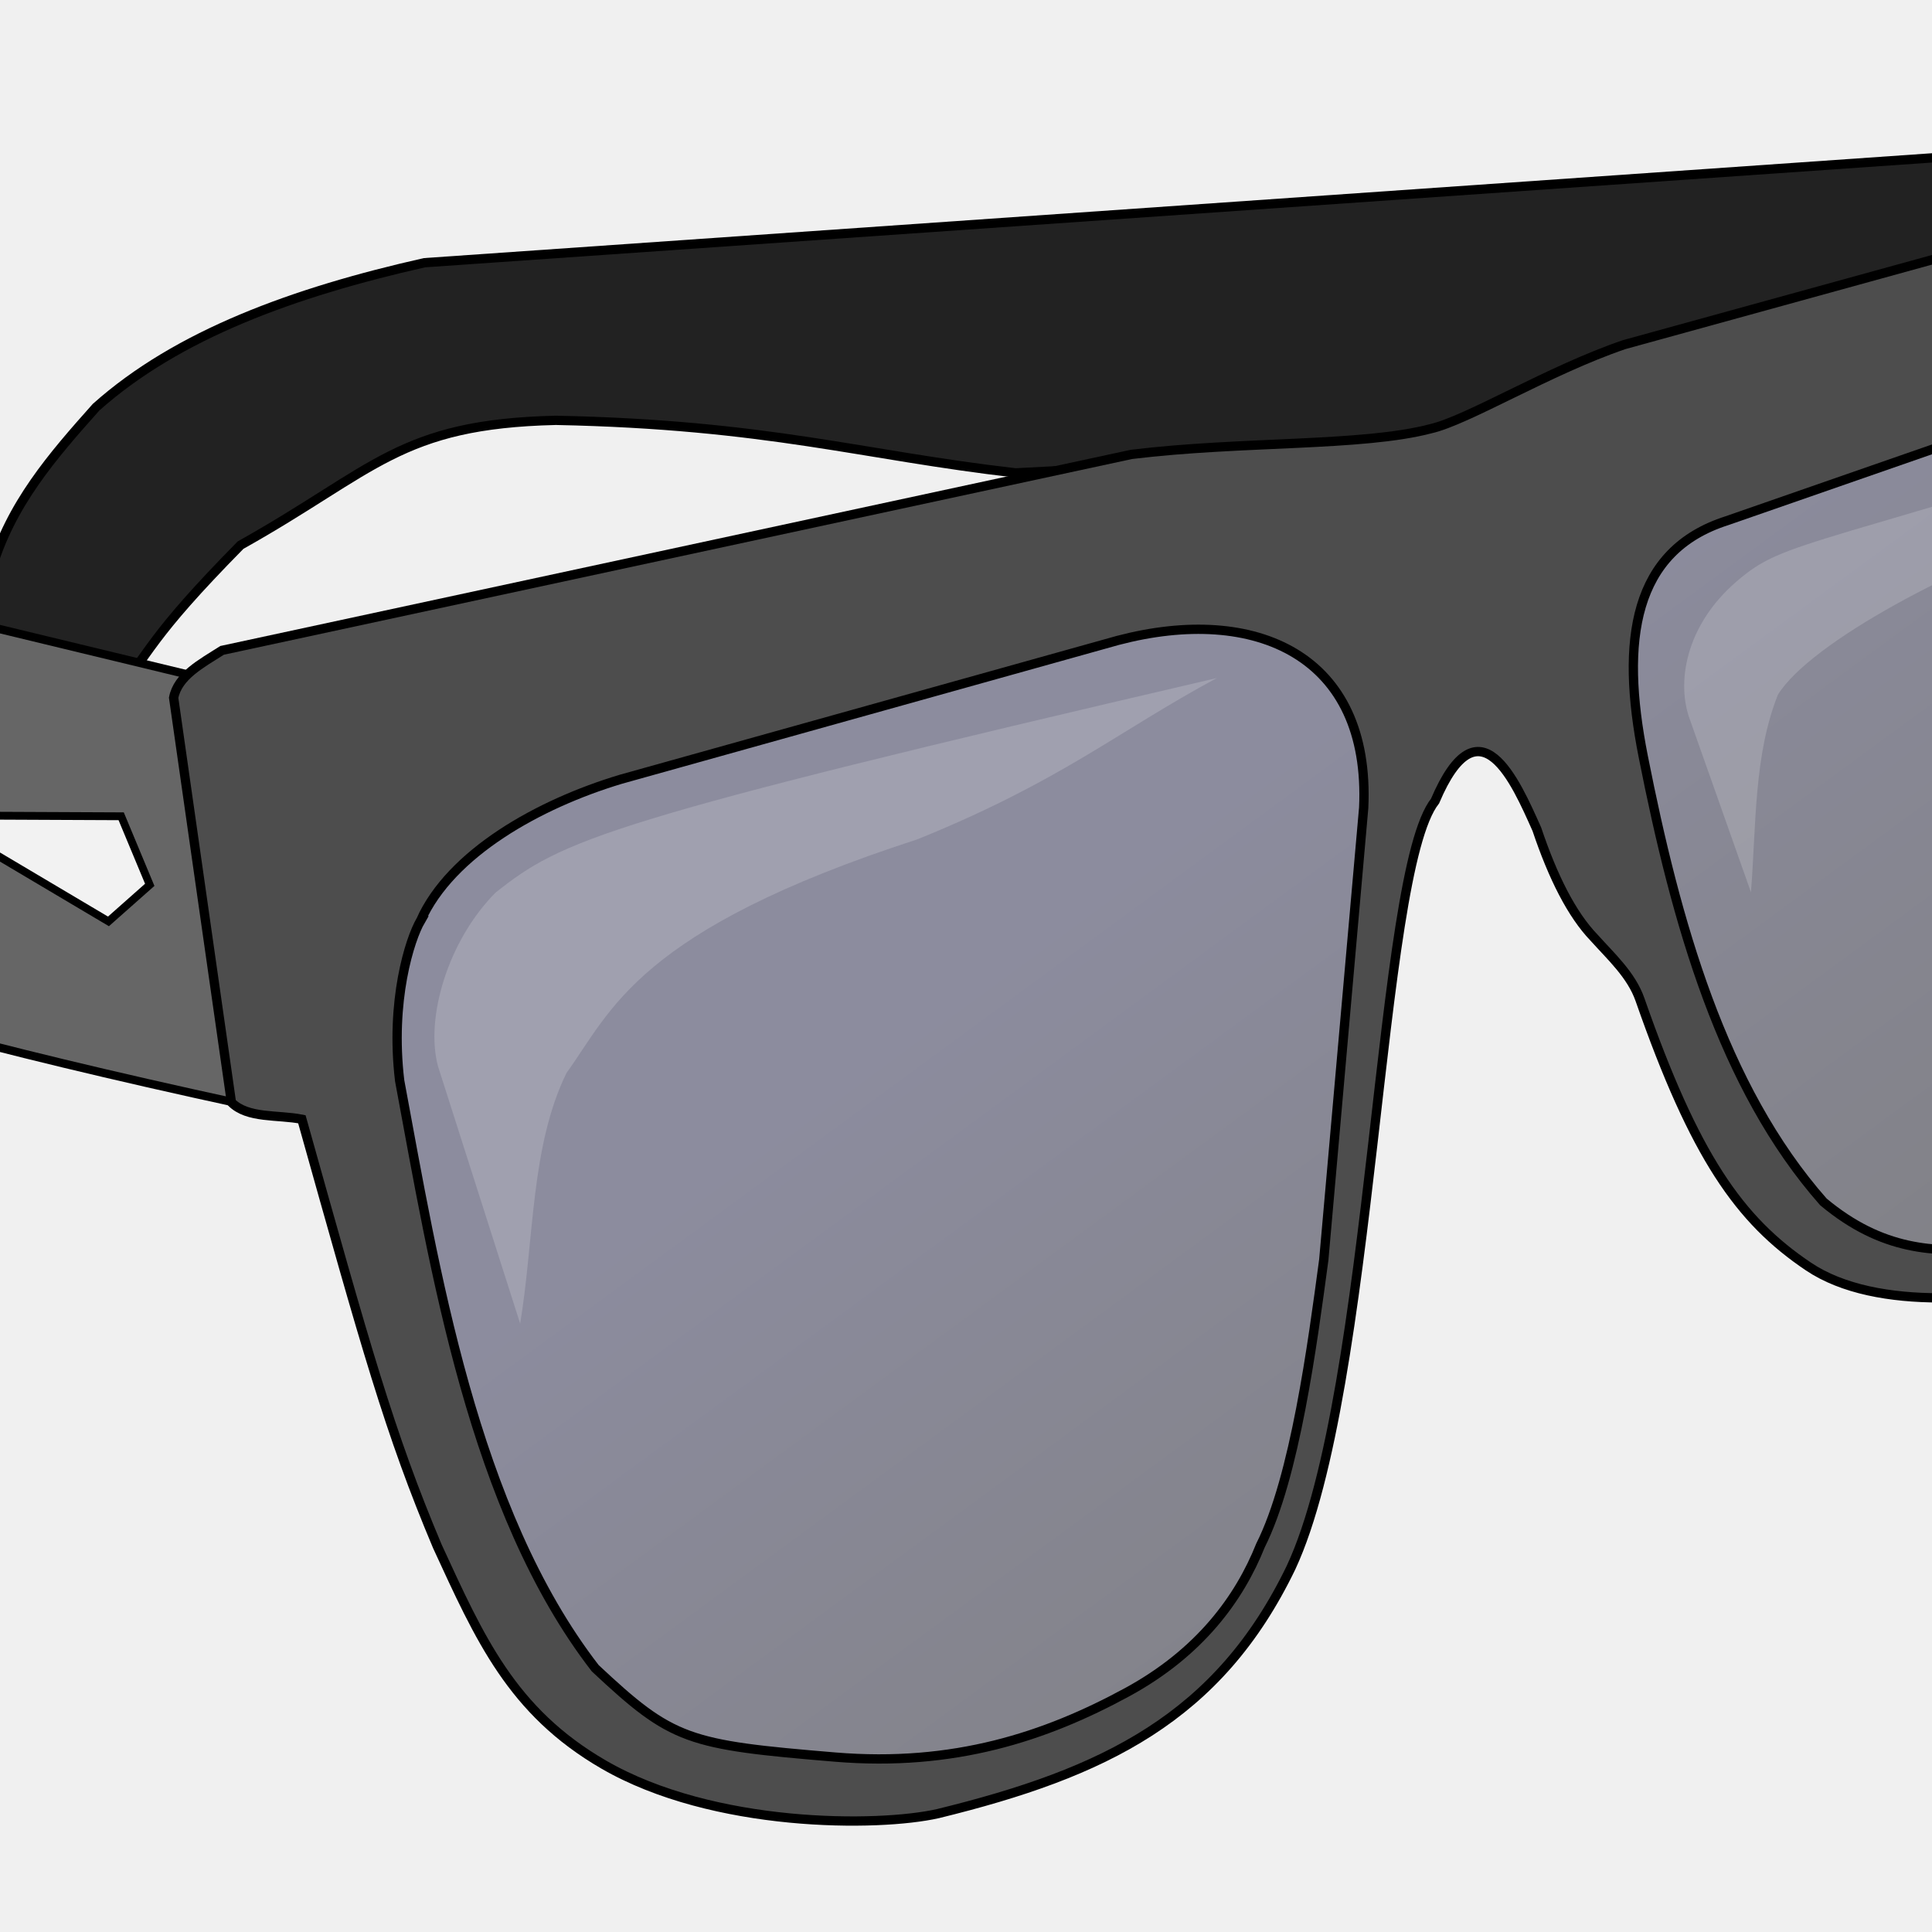
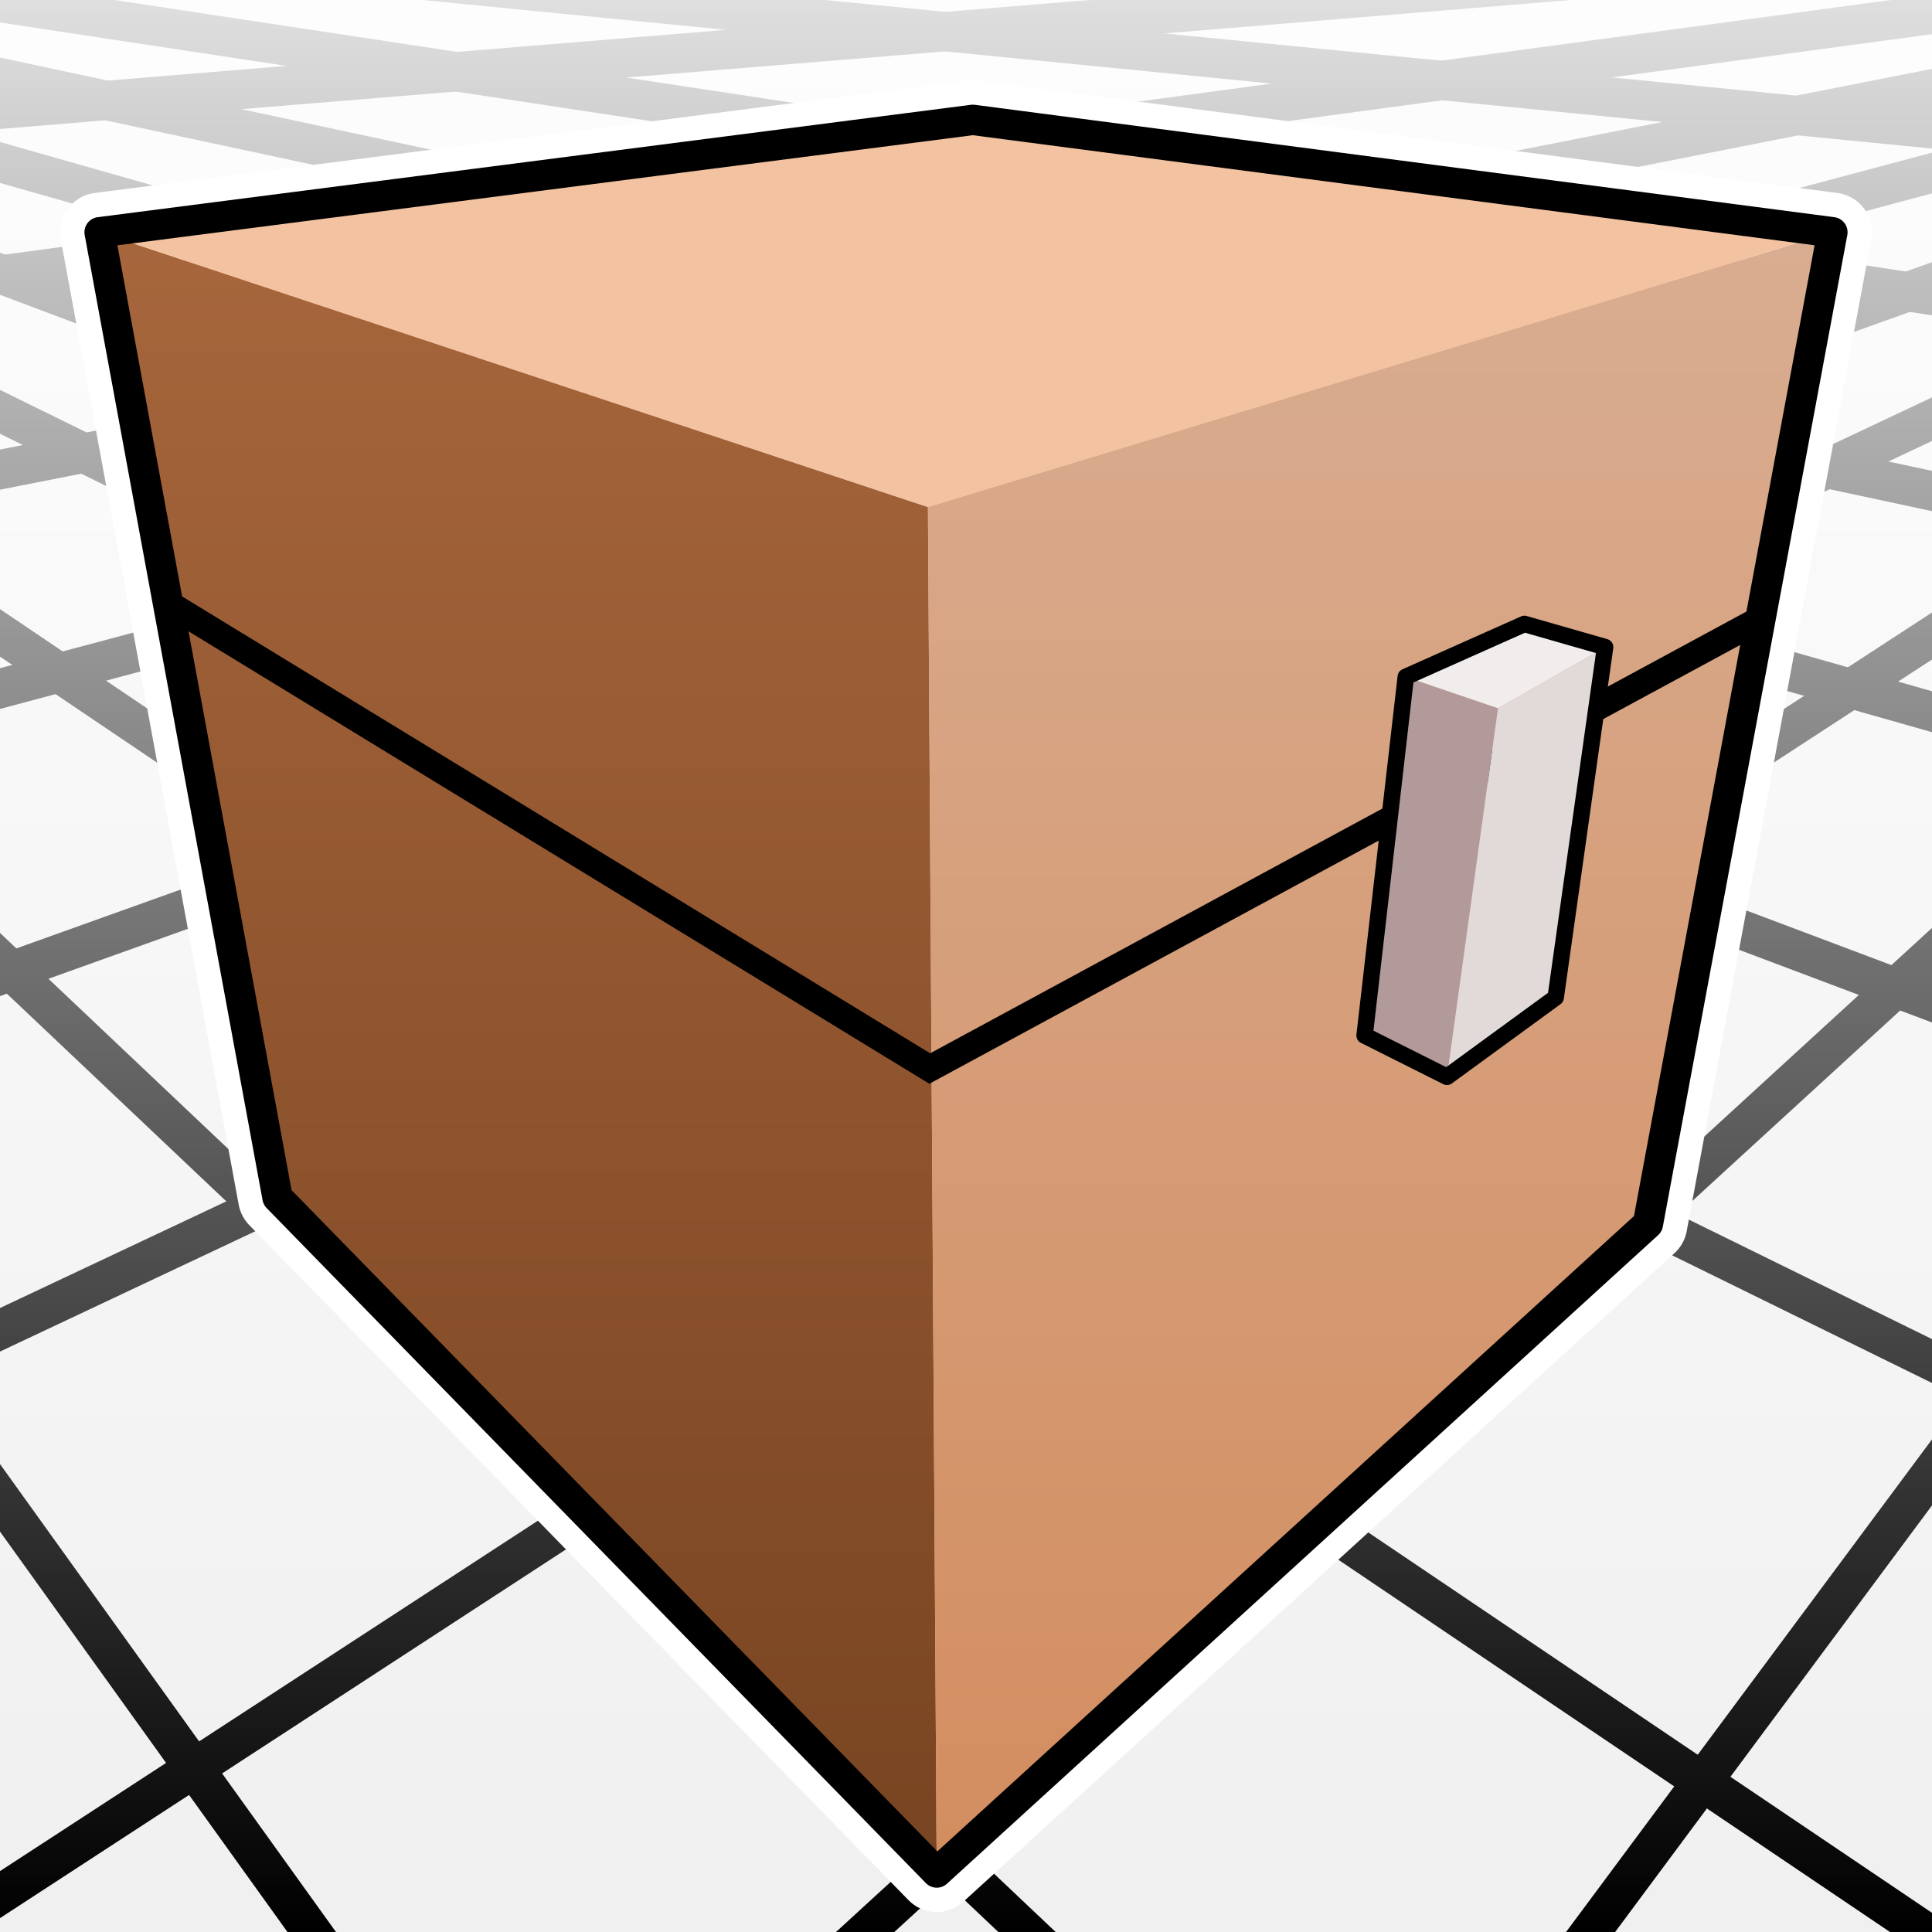
- <svg xmlns="http://www.w3.org/2000/svg" xmlns:xlink="http://www.w3.org/1999/xlink" width="208" height="208" id="svg2" version="1.1">
-   <defs id="defs4">
-     <linearGradient id="linearGradient3765">
-       <stop style="stop-color:#8c8c9e;stop-opacity:1;" offset="0" id="stop3767" />
-       <stop style="stop-color:#808084;stop-opacity:1;" offset="1" id="stop3769" />
+ <svg xmlns="http://www.w3.org/2000/svg" xmlns:xlink="http://www.w3.org/1999/xlink" id="svg3039" version="1.1" width="32" height="32">
+   <defs id="defs3043">
+     <linearGradient id="linearGradient3983">
+       <stop style="stop-color:#ffffff;stop-opacity:0.874;" offset="0" id="stop3985" />
+       <stop style="stop-color:#ffffff;stop-opacity:0;" offset="1" id="stop3987" />
    </linearGradient>
-     <linearGradient xlink:href="#linearGradient3765-7" id="linearGradient3771-6" x1="401.521" y1="443.478" x2="460.202" y2="523.381" gradientUnits="userSpaceOnUse" />
-     <linearGradient id="linearGradient3765-7">
-       <stop style="stop-color:#8c8c9e;stop-opacity:1;" offset="0" id="stop3767-3" />
-       <stop style="stop-color:#808084;stop-opacity:1;" offset="1" id="stop3769-8" />
+     <linearGradient id="linearGradient3875">
+       <stop style="stop-color:#784421;stop-opacity:1;" offset="0" id="stop3877" />
+       <stop style="stop-color:#a7663c;stop-opacity:1;" offset="1" id="stop3879" />
    </linearGradient>
-     <linearGradient gradientTransform="translate(-313.4858,-421.834)" y2="483.783" x2="419.897" y1="483.783" x1="313.486" gradientUnits="userSpaceOnUse" id="linearGradient3788" xlink:href="#linearGradient3765-7" />
-     <linearGradient xlink:href="#linearGradient3765-7-7" id="linearGradient3771-6-3" x1="401.521" y1="443.478" x2="460.202" y2="523.381" gradientUnits="userSpaceOnUse" />
-     <linearGradient id="linearGradient3765-7-7">
-       <stop style="stop-color:#8c8c9e;stop-opacity:1;" offset="0" id="stop3767-3-6" />
-       <stop style="stop-color:#808084;stop-opacity:1;" offset="1" id="stop3769-8-4" />
+     <linearGradient id="linearGradient3867">
+       <stop style="stop-color:#d38d5f;stop-opacity:1;" offset="0" id="stop3869" />
+       <stop style="stop-color:#d9ad91;stop-opacity:1;" offset="1" id="stop3871" />
    </linearGradient>
-     <linearGradient gradientTransform="translate(-447.846,-389.5227)" y2="523.381" x2="460.202" y1="443.478" x1="401.521" gradientUnits="userSpaceOnUse" id="linearGradient3821" xlink:href="#linearGradient3765-7-7" />
+     <linearGradient xlink:href="#linearGradient3867" id="linearGradient3873" x1="132.06" y1="270.114" x2="132.06" y2="22.569" gradientUnits="userSpaceOnUse" gradientTransform="translate(-2.7,-2.7)" />
+     <linearGradient xlink:href="#linearGradient3875" id="linearGradient3881" x1="132.06" y1="270.114" x2="132.06" y2="21.559" gradientUnits="userSpaceOnUse" gradientTransform="translate(-2.7,-2.7)" />
+     <linearGradient xlink:href="#linearGradient3875" id="linearGradient3919" gradientUnits="userSpaceOnUse" gradientTransform="translate(-2.7,-2.7)" x1="132.06" y1="270.114" x2="132.06" y2="21.559" />
+     <linearGradient xlink:href="#linearGradient3867" id="linearGradient3921" gradientUnits="userSpaceOnUse" gradientTransform="translate(-2.7,-2.7)" x1="132.06" y1="270.114" x2="132.06" y2="22.569" />
+     <linearGradient xlink:href="#linearGradient3983" id="linearGradient3989" x1="0" y1="0" x2="0" y2="32" gradientUnits="userSpaceOnUse" />
  </defs>
-   <g id="layer1" transform="translate(-272.5,-355.8622)">
-     <path style="color:#000000;fill:#222222;fill-opacity:1;fill-rule:nonzero;stroke:#000000;stroke-width:1px;stroke-linecap:butt;stroke-linejoin:miter;stroke-miterlimit:4;stroke-opacity:1;stroke-dasharray:none;stroke-dashoffset:0;marker:none;visibility:visible;display:inline;overflow:visible;enable-background:accumulate" d="m 531.744,369.297 -213.546,14.849 c -14.08,3.177 -26.587,7.731 -35.355,15.556 -4.66,5.226 -9.262,10.495 -11.314,17.678 -0.737,7.749 1.791,10.057 2.828,14.849 l 9.899,-0.707 c 4.65,-5.706 4.153,-6.821 14.142,-16.971 14.51,-8.122 17.082,-13.038 33.941,-13.435 22.891,0.465 32.998,3.771 49.497,5.657 l 148.492,-7.778 z" id="path2989" />
-     <path style="fill:#666666;fill-opacity:1;stroke:#000000;stroke-width:0.892px;stroke-linecap:butt;stroke-linejoin:miter;stroke-opacity:1" d="m 293.697,428.716 -82.824,-20 -34.245,-9 c -12.259,0.063 -17.577,4.35 -22.299,9 -4.185,6.034 -7.241,12.633 -8.76,20 0.551,7 -1.842,14 3.186,21 3.183,2.801 5.951,1.615 8.76,1 2.738,-1.789 4.211,-18.678 9.557,-22 2.436,-2.711 10.141,-7.8 17.52,-3 l 35.041,23 c 13.878,7.183 22.061,13.686 78.842,26 z" id="path2987" />
-     <path style="fill:#4d4d4d;fill-opacity:1;stroke:#000000;stroke-width:1px;stroke-linecap:butt;stroke-linejoin:miter;stroke-opacity:1" d="m 296.414,425.88 97.889,-21.095 c 11.818,-1.453 24.886,-0.827 32.224,-2.765 3.992,-0.908 12.719,-6.29 20.833,-9.055 l 82.195,-22.652 c 1.093,-0.182 1.798,-0.655 3.76,-0.186 3.602,1.1 4.586,23.264 2.185,22.235 -2.333,24.333 -2.328,46.274 -9,73.5 -2.749,8.076 -10.221,21.43 -29.75,27.75 -9.033,2.2 -22.201,3.543 -29.55,-1.394 -7.458,-5.01 -12.24,-11.858 -18.138,-28.738 -0.927,-2.652 -3.114,-4.626 -4.943,-6.667 -2.403,-2.496 -4.425,-6.516 -6.162,-11.678 -2.28,-5.102 -6.201,-14.212 -10.957,-3.036 -6.152,7.752 -6.57,63.354 -15.5,82.513 -7.804,16.187 -20.118,22.122 -38,26.5 -6.445,1.467 -24.207,1.561 -36.013,-5.279 -9.912,-5.742 -13.351,-13.624 -17.894,-23.477 -5.175,-12.277 -7.634,-21.192 -14.593,-45.994 -2.59,-0.515 -5.832,-0.054 -7.586,-1.823 l -6.22,-43.555 c 0.45,-2.346 2.956,-3.664 5.22,-5.104 z" id="path2985" />
-     <path style="fill:#f2f2f2;stroke:#000000;stroke-width:0.842px;stroke-linecap:butt;stroke-linejoin:miter;stroke-opacity:1" d="m 285.546,443.743 3.075,7.381 -4.444,3.936 -19.234,-11.41 z" id="path2991" />
-     <path style="color:#000000;fill:url(#linearGradient3771-6-3);fill-opacity:1;fill-rule:nonzero;stroke:#000000;stroke-width:1px;stroke-linecap:butt;stroke-linejoin:miter;stroke-miterlimit:4;stroke-opacity:1;stroke-dasharray:none;stroke-dashoffset:0;marker:none;visibility:visible;display:inline;overflow:visible;enable-background:accumulate" d="m 317.784,454.98 c -1.161,1.995 -3.288,8.632 -2.256,17.232 3.767,20.201 7.889,46.231 21.055,63.254 8.331,7.795 9.896,8.238 25.827,9.564 12.748,1.06 22.62,-2.19 31.429,-6.98 7.803,-4.244 12.083,-10.08 14.369,-15.811 3.71,-7.366 5.586,-21.655 6.812,-30.758 l 4.295,-48.645 C 420.08,426.416 407.688,420.917 392.856,424.806 l -53.526,14.955 c -8.813,2.647 -18.294,7.944 -21.547,15.219 z" id="path2993" />
-     <path style="color:#000000;fill:url(#linearGradient3771-6);fill-opacity:1;fill-rule:nonzero;stroke:#000000;stroke-width:1px;stroke-linecap:butt;stroke-linejoin:miter;stroke-miterlimit:4;stroke-opacity:1;stroke-dasharray:none;stroke-dashoffset:0;marker:none;visibility:visible;display:inline;overflow:visible;enable-background:accumulate" d="m 468.812,485.263 c 6.378,5.316 11.923,5.38 17.678,5.078 8.476,-0.882 16.99,-2.192 26.12,-10.271 3.054,-2.299 11.377,-8.944 13.521,-26.127 3.095,-21.035 6.76,-47.569 4.36,-51.896 -1.635,-13.12 -13.586,-10.727 -17.114,-9.24 l -54.957,19.114 c -10.077,3.215 -11.497,12.832 -9.003,25.411 3.528,17.795 8.48,35.565 19.395,47.931 z" id="path2995" />
-     <path style="opacity:0.173;color:#000000;fill:#ffffff;fill-opacity:1;fill-rule:nonzero;stroke:none;stroke-width:1px;marker:none;visibility:visible;display:inline;overflow:visible;enable-background:accumulate" d="m 403.5,428.862 c -66.246,15.405 -70.421,17.391 -77.641,23.091 -5.14,5.167 -7.59,13.515 -6.212,18.682 L 328.5,498.362 c 1.517,-9.075 1.12,-19.107 5,-27 4.828,-6.662 7.518,-15.33 37.788,-25.146 15.451,-6.256 21.479,-11.569 32.212,-17.354 z" id="path3917" />
-     <path style="opacity:0.173;fill:#ffffff;stroke:none" d="m 520.247,398.205 c -53.669,17.151 -55.334,15.541 -60.819,20.286 -5.485,4.746 -6.484,10.917 -4.971,14.901 l 6.552,18.536 c 0.573,-7.279 0.303,-14.764 2.904,-21.278 3.47,-5.608 19.351,-14.098 32.702,-18.481 10.566,-5.307 16.255,-8.81 23.632,-13.965 z" id="path3917-7" />
+   <use x="0" y="0" xlink:href="#g3928" id="use4062" transform="matrix(-0.9998685,-0.01621737,-0.01621737,0.9998685,31.94062,0.3157779)" width="32" height="32" />
+   <g id="g3928" transform="matrix(1.30499,0,0,1.30499,-16.2141,0.9589628)">
+     <path id="path3822" d="M 15.516,31.014 52.225,-2.616" style="color:#000000;fill:#ff00ff;stroke:#000000;stroke-width:0.5;stroke-linecap:butt;stroke-linejoin:miter;stroke-miterlimit:4;stroke-opacity:1;stroke-dasharray:none;stroke-dashoffset:0;marker:none;visibility:visible;display:inline;overflow:visible;enable-background:accumulate" />
+     <path id="path3864" d="M 2.224,4.134 52.225,-2.616" style="color:#000000;fill:none;stroke:#000000;stroke-width:0.5;stroke-linecap:butt;stroke-linejoin:miter;stroke-miterlimit:4;stroke-opacity:1;stroke-dasharray:none;stroke-dashoffset:0;marker:none;visibility:visible;display:inline;overflow:visible;enable-background:accumulate" />
+     <path id="path3872" d="M 4.596,19.833 52.225,-2.616" style="color:#000000;fill:none;stroke:#000000;stroke-width:0.5;stroke-linecap:butt;stroke-linejoin:miter;stroke-miterlimit:4;stroke-opacity:1;stroke-dasharray:none;stroke-dashoffset:0;marker:none;visibility:visible;display:inline;overflow:visible;enable-background:accumulate" />
+     <path id="path3874" d="M 9.594,25.156 52.225,-2.616" style="color:#000000;fill:none;stroke:#000000;stroke-width:0.5;stroke-linecap:butt;stroke-linejoin:miter;stroke-miterlimit:4;stroke-opacity:1;stroke-dasharray:none;stroke-dashoffset:0;marker:none;visibility:visible;display:inline;overflow:visible;enable-background:accumulate" />
+     <path id="path3876" d="M 29.829,27.534 52.225,-2.616" style="color:#000000;fill:none;stroke:#000000;stroke-width:0.5;stroke-linecap:butt;stroke-linejoin:miter;stroke-miterlimit:4;stroke-opacity:1;stroke-dasharray:none;stroke-dashoffset:0;marker:none;visibility:visible;display:inline;overflow:visible;enable-background:accumulate" />
+     <path id="path3896" d="M 7.142,13.535 52.225,-2.616" style="color:#000000;fill:none;stroke:#000000;stroke-width:0.5;stroke-linecap:butt;stroke-linejoin:miter;stroke-miterlimit:4;stroke-opacity:1;stroke-dasharray:none;stroke-dashoffset:0;marker:none;visibility:visible;display:inline;overflow:visible;enable-background:accumulate" />
+     <path id="path3904" d="M 7.824,9.232 52.225,-2.616" style="color:#000000;fill:none;stroke:#000000;stroke-width:0.5;stroke-linecap:butt;stroke-linejoin:miter;stroke-miterlimit:4;stroke-opacity:1;stroke-dasharray:none;stroke-dashoffset:0;marker:none;visibility:visible;display:inline;overflow:visible;enable-background:accumulate" />
+     <path id="path3912" d="m 6.246,6.443 c 0.625,-0.125 45.979,-9.059 45.979,-9.059" style="color:#000000;fill:none;stroke:#000000;stroke-width:0.5;stroke-linecap:butt;stroke-linejoin:miter;stroke-miterlimit:4;stroke-opacity:1;stroke-dasharray:none;stroke-dashoffset:0;marker:none;visibility:visible;display:inline;overflow:visible;enable-background:accumulate" />
+     <path id="path3920" d="M 5.421,1.226 52.225,-2.616" style="color:#000000;fill:none;stroke:#000000;stroke-width:0.5;stroke-linecap:butt;stroke-linejoin:miter;stroke-miterlimit:4;stroke-opacity:1;stroke-dasharray:none;stroke-dashoffset:0;marker:none;visibility:visible;display:inline;overflow:visible;enable-background:accumulate" />
+   </g>
+   <rect style="color:#000000;fill:url(#linearGradient3989);stroke:none;stroke-width:0.5;stroke-linecap:butt;stroke-linejoin:miter;stroke-miterlimit:4;stroke-opacity:1;stroke-dasharray:none;stroke-dashoffset:0;marker:none;visibility:visible;display:inline;overflow:visible;enable-background:accumulate;fill-opacity:1" id="rect3981" width="32" height="32" x="0" y="0" />
+   <g id="g3908" transform="matrix(0.1091295,0,0,0.1094956,1.398476,1.733723)">
+     <path id="path3035" d="m 29.3,165.3 -27,-146 132.531,-17 130.469,17 -28,150 -107.94,98.114 z" style="fill:#f3c3a1;stroke:#ffffff;stroke-width:11.975;stroke-linecap:butt;stroke-linejoin:round;stroke-miterlimit:4;stroke-opacity:1;stroke-dasharray:none;color:#000000;fill-opacity:1;fill-rule:nonzero;marker:none;visibility:visible;display:inline;overflow:visible;enable-background:accumulate" />
+     <path id="path3049" d="M 2.3,19.3 128.022,60.87 129.36,267.414 29.3,165.3 z" style="fill:url(#linearGradient3919);fill-opacity:1;stroke:none" />
+     <path id="path3053" d="M 128.022,60.87 265.3,19.3 l -28,150 -107.94,98.114 z" style="fill:url(#linearGradient3921);fill-opacity:1;stroke:none" />
+     <path id="path3085" d="m 13.3,75.8 115,70 127,-68.5" style="fill:none;stroke:#000000;stroke-width:4;stroke-linecap:butt;stroke-linejoin:miter;stroke-miterlimit:4;stroke-opacity:1;stroke-dasharray:none" />
+     <path id="path3055" d="M 128.022,60.87 2.3,19.3 134.831,2.3 265.3,19.3 z" style="color:#000000;fill:#f3c3a1;fill-opacity:1;fill-rule:nonzero;stroke:none;stroke-width:1px;marker:none;visibility:visible;display:inline;overflow:visible;enable-background:accumulate" />
+     <path id="path3068" d="m 194.3,140.8 6.25,-54.25 14,4.75 -7.75,55.75 z" style="fill:#b29a9a;fill-opacity:1;stroke:none" />
+     <path id="path3070" d="m 218.55,78.55 12.25,3.5 -16.25,9.25 -14,-4.75 z" style="fill:#f1eded;fill-opacity:1;stroke:none" />
+     <path id="path3072" d="m 230.8,82.05 -7.5,53 -16.5,12 7.75,-55.75 z" style="fill:#e2d9d9;fill-opacity:1;stroke:none" />
+     <path style="fill:none;stroke:#000000;stroke-width:4.6;stroke-linecap:butt;stroke-linejoin:round;stroke-miterlimit:4;stroke-opacity:1;stroke-dasharray:none" d="m 29.3,165.3 -27,-146 132.531,-17 130.469,17 -28,150 -107.94,98.114 z" id="path3844" />
+     <path style="fill:none;stroke:#000000;stroke-width:2.5;stroke-linejoin:round;stroke-miterlimit:4;stroke-dasharray:none" d="m 194.3,140.8 6.25,-54.25 18,-8 12.25,3.5 -7.5,53 -16.5,12 z" id="path3883" />
  </g>
</svg>
